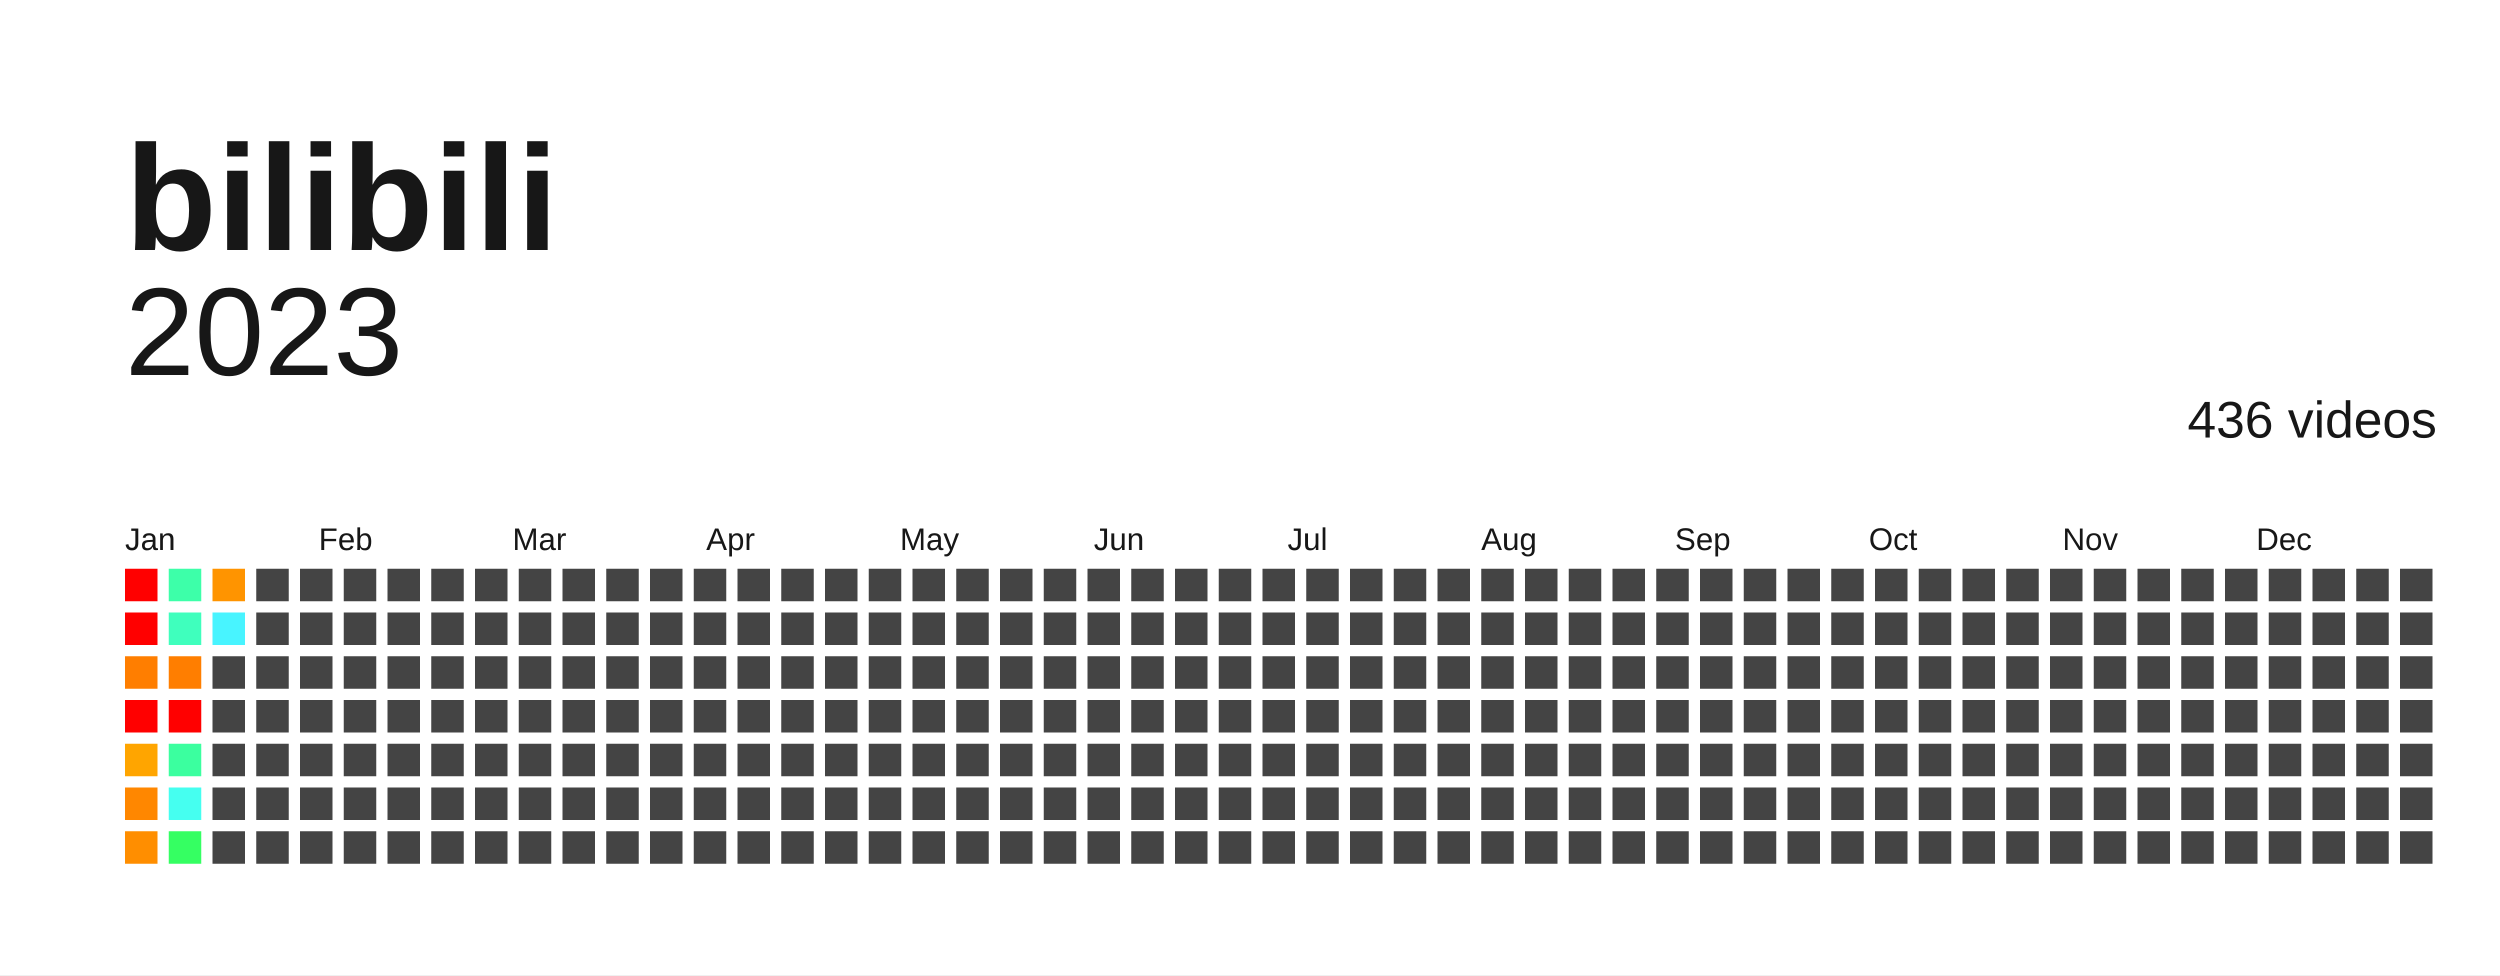
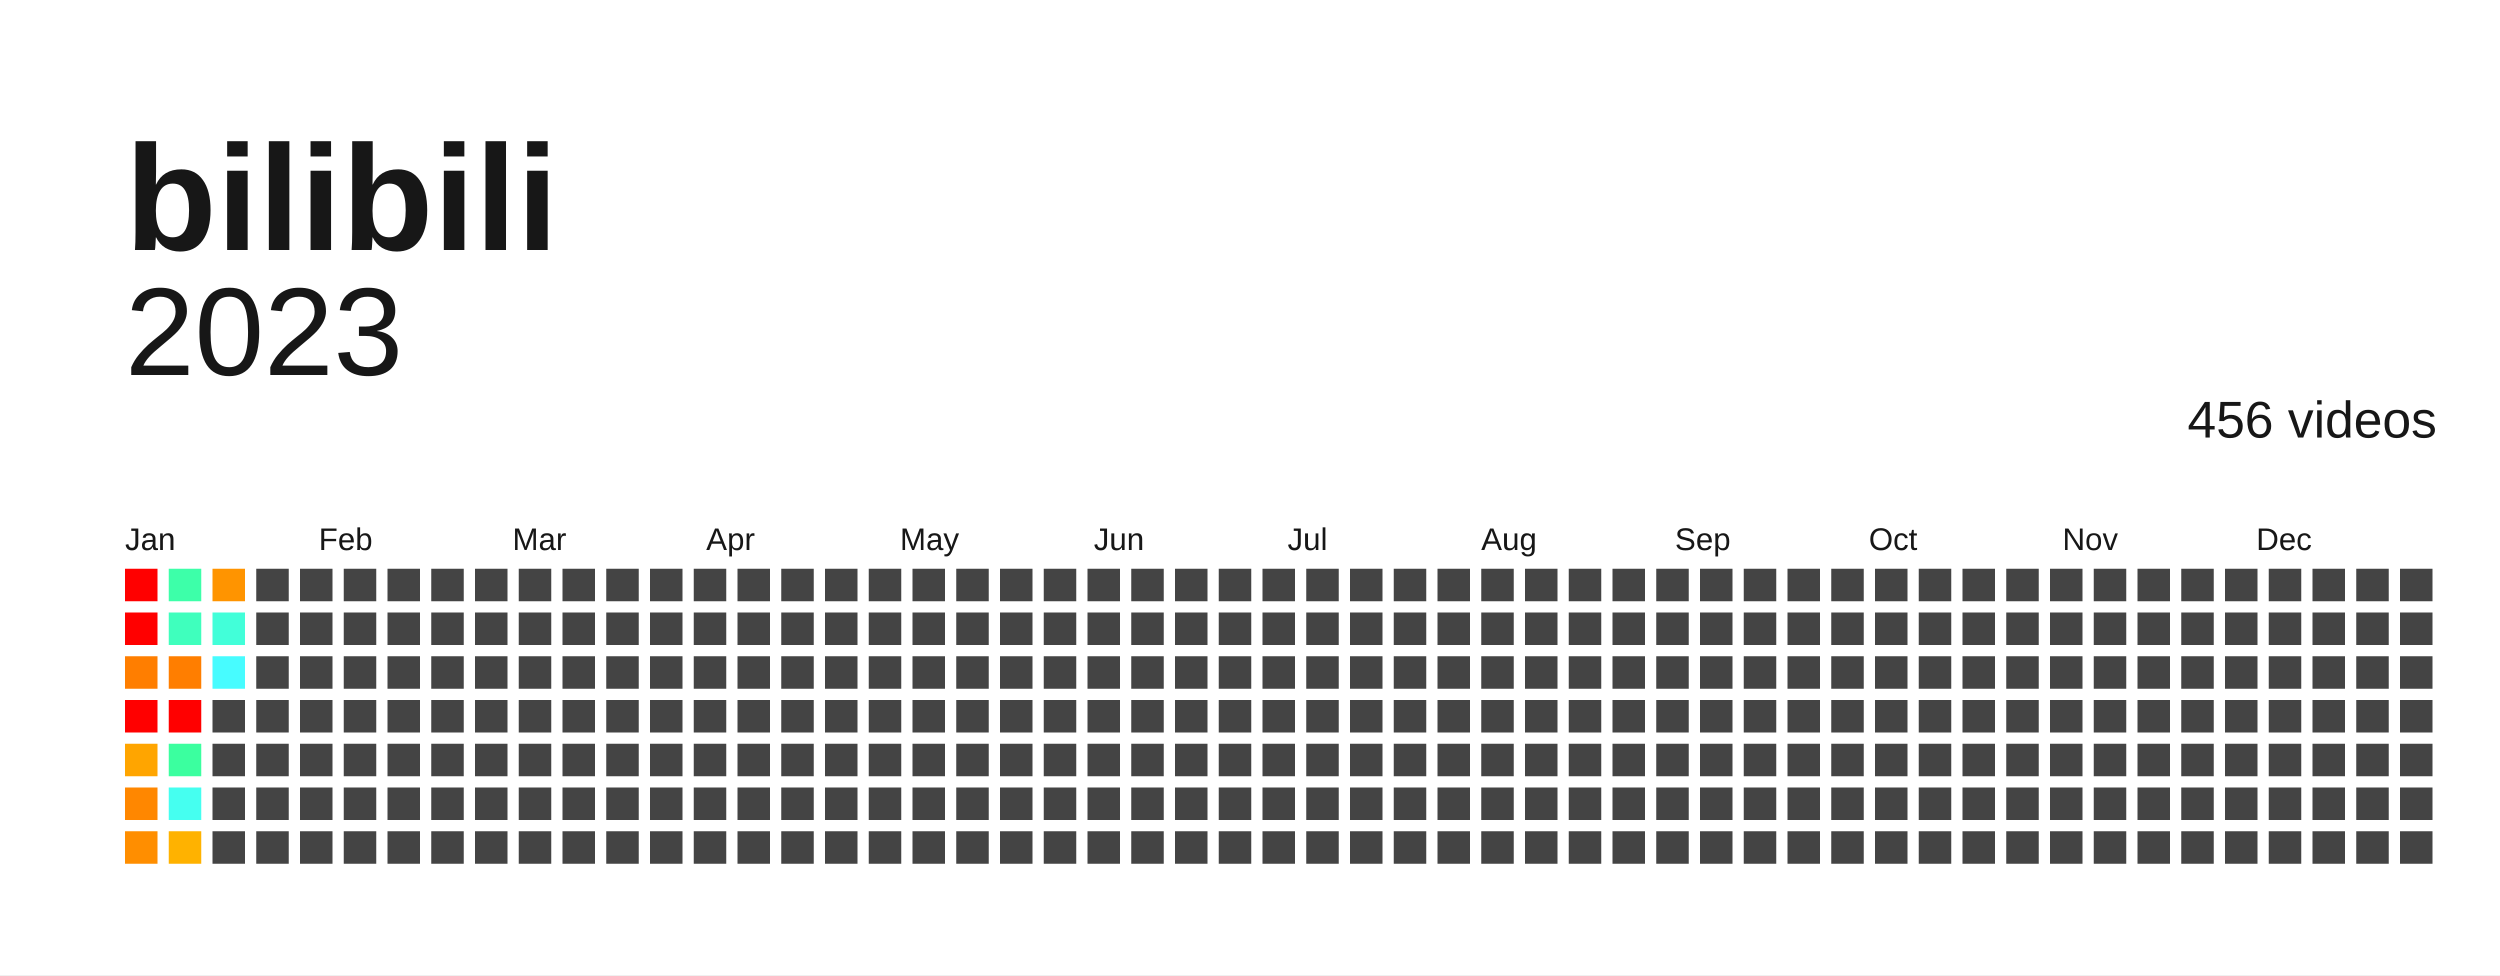
<svg xmlns="http://www.w3.org/2000/svg" baseProfile="full" height="78mm" version="1.1" viewBox="0,0,200,78" width="200mm">
  <defs />
  <rect fill="#FFFFFF" height="78" width="200" x="0" y="0" />
  <text fill="#171717" style="font-size:12px; font-family:Arial; font-weight:bold;" x="10" y="20">bilibili</text>
  <text alignment-baseline="hanging" fill="#171717" style="font-size:10.0px; font-family:Arial;" x="10" y="30">2023</text>
-   <text alignment-baseline="hanging" fill="#171717" style="font-size:4.125px; font-family:Arial;" x="175" y="35">436 videos</text>
+   <text alignment-baseline="hanging" fill="#171717" style="font-size:4.125px; font-family:Arial;" x="175" y="35">456 videos</text>
  <text fill="#171717" style="font-size:2.5px; font-family:Arial" x="10.0" y="44">Jan</text>
  <text fill="#171717" style="font-size:2.5px; font-family:Arial" x="25.5" y="44">Feb</text>
  <text fill="#171717" style="font-size:2.5px; font-family:Arial" x="41.0" y="44">Mar</text>
  <text fill="#171717" style="font-size:2.5px; font-family:Arial" x="56.5" y="44">Apr</text>
  <text fill="#171717" style="font-size:2.5px; font-family:Arial" x="72.0" y="44">May</text>
  <text fill="#171717" style="font-size:2.5px; font-family:Arial" x="87.5" y="44">Jun</text>
  <text fill="#171717" style="font-size:2.5px; font-family:Arial" x="103.0" y="44">Jul</text>
  <text fill="#171717" style="font-size:2.5px; font-family:Arial" x="118.5" y="44">Aug</text>
  <text fill="#171717" style="font-size:2.5px; font-family:Arial" x="134.0" y="44">Sep</text>
  <text fill="#171717" style="font-size:2.5px; font-family:Arial" x="149.5" y="44">Oct</text>
  <text fill="#171717" style="font-size:2.5px; font-family:Arial" x="165.0" y="44">Nov</text>
  <text fill="#171717" style="font-size:2.5px; font-family:Arial" x="180.5" y="44">Dec</text>
  <rect fill="red" height="2.6" width="2.6" x="10.0" y="45.5" />
  <rect fill="red" height="2.6" width="2.6" x="10.0" y="49.0" />
  <rect fill="#ff7e00" height="2.6" width="2.6" x="10.0" y="52.5" />
  <rect fill="red" height="2.6" width="2.6" x="10.0" y="56.0" />
  <rect fill="#ffa500" height="2.6" width="2.6" x="10.0" y="59.5" />
  <rect fill="#ff8700" height="2.6" width="2.6" x="10.0" y="63.0" />
  <rect fill="#ff8e00" height="2.6" width="2.6" x="10.0" y="66.5" />
  <rect fill="#3dffa9" height="2.6" width="2.6" x="13.5" y="45.5" />
  <rect fill="#3fffbd" height="2.6" width="2.6" x="13.5" y="49.0" />
  <rect fill="#ff7e00" height="2.6" width="2.6" x="13.5" y="52.5" />
  <rect fill="red" height="2.6" width="2.6" x="13.5" y="56.0" />
  <rect fill="#3bff9f" height="2.6" width="2.6" x="13.5" y="59.5" />
  <rect fill="#45fff0" height="2.6" width="2.6" x="13.5" y="63.0" />
-   <rect fill="#35ff62" height="2.6" width="2.6" x="13.5" y="66.5" />
+   <rect fill="#ffb200" height="2.6" width="2.6" x="13.5" y="66.5" />
  <rect fill="#ff9400" height="2.6" width="2.6" x="17.0" y="45.5" />
-   <rect fill="#48f4ff" height="2.6" width="2.6" x="17.0" y="49.0" />
-   <rect fill="#444444" height="2.6" width="2.6" x="17.0" y="52.5" />
+   <rect fill="#42ffd9" height="2.6" width="2.6" x="17.0" y="49.0" />
+   <rect fill="#47fcff" height="2.6" width="2.6" x="17.0" y="52.5" />
  <rect fill="#444444" height="2.6" width="2.6" x="17.0" y="56.0" />
  <rect fill="#444444" height="2.6" width="2.6" x="17.0" y="59.5" />
  <rect fill="#444444" height="2.6" width="2.6" x="17.0" y="63.0" />
  <rect fill="#444444" height="2.6" width="2.6" x="17.0" y="66.5" />
  <rect fill="#444444" height="2.6" width="2.6" x="20.5" y="45.5" />
  <rect fill="#444444" height="2.6" width="2.6" x="20.5" y="49.0" />
  <rect fill="#444444" height="2.6" width="2.6" x="20.5" y="52.5" />
  <rect fill="#444444" height="2.6" width="2.6" x="20.5" y="56.0" />
  <rect fill="#444444" height="2.6" width="2.6" x="20.5" y="59.5" />
  <rect fill="#444444" height="2.6" width="2.6" x="20.5" y="63.0" />
  <rect fill="#444444" height="2.6" width="2.6" x="20.5" y="66.5" />
  <rect fill="#444444" height="2.6" width="2.6" x="24.0" y="45.5" />
  <rect fill="#444444" height="2.6" width="2.6" x="24.0" y="49.0" />
  <rect fill="#444444" height="2.6" width="2.6" x="24.0" y="52.5" />
  <rect fill="#444444" height="2.6" width="2.6" x="24.0" y="56.0" />
  <rect fill="#444444" height="2.6" width="2.6" x="24.0" y="59.5" />
  <rect fill="#444444" height="2.6" width="2.6" x="24.0" y="63.0" />
  <rect fill="#444444" height="2.6" width="2.6" x="24.0" y="66.5" />
  <rect fill="#444444" height="2.6" width="2.6" x="27.5" y="45.5" />
  <rect fill="#444444" height="2.6" width="2.6" x="27.5" y="49.0" />
  <rect fill="#444444" height="2.6" width="2.6" x="27.5" y="52.5" />
  <rect fill="#444444" height="2.6" width="2.6" x="27.5" y="56.0" />
  <rect fill="#444444" height="2.6" width="2.6" x="27.5" y="59.5" />
  <rect fill="#444444" height="2.6" width="2.6" x="27.5" y="63.0" />
  <rect fill="#444444" height="2.6" width="2.6" x="27.5" y="66.5" />
  <rect fill="#444444" height="2.6" width="2.6" x="31.0" y="45.5" />
  <rect fill="#444444" height="2.6" width="2.6" x="31.0" y="49.0" />
  <rect fill="#444444" height="2.6" width="2.6" x="31.0" y="52.5" />
  <rect fill="#444444" height="2.6" width="2.6" x="31.0" y="56.0" />
  <rect fill="#444444" height="2.6" width="2.6" x="31.0" y="59.5" />
  <rect fill="#444444" height="2.6" width="2.6" x="31.0" y="63.0" />
  <rect fill="#444444" height="2.6" width="2.6" x="31.0" y="66.5" />
  <rect fill="#444444" height="2.6" width="2.6" x="34.5" y="45.5" />
  <rect fill="#444444" height="2.6" width="2.6" x="34.5" y="49.0" />
  <rect fill="#444444" height="2.6" width="2.6" x="34.5" y="52.5" />
  <rect fill="#444444" height="2.6" width="2.6" x="34.5" y="56.0" />
  <rect fill="#444444" height="2.6" width="2.6" x="34.5" y="59.5" />
  <rect fill="#444444" height="2.6" width="2.6" x="34.5" y="63.0" />
  <rect fill="#444444" height="2.6" width="2.6" x="34.5" y="66.5" />
  <rect fill="#444444" height="2.6" width="2.6" x="38.0" y="45.5" />
  <rect fill="#444444" height="2.6" width="2.6" x="38.0" y="49.0" />
  <rect fill="#444444" height="2.6" width="2.6" x="38.0" y="52.5" />
  <rect fill="#444444" height="2.6" width="2.6" x="38.0" y="56.0" />
  <rect fill="#444444" height="2.6" width="2.6" x="38.0" y="59.5" />
  <rect fill="#444444" height="2.6" width="2.6" x="38.0" y="63.0" />
  <rect fill="#444444" height="2.6" width="2.6" x="38.0" y="66.5" />
  <rect fill="#444444" height="2.6" width="2.6" x="41.5" y="45.5" />
  <rect fill="#444444" height="2.6" width="2.6" x="41.5" y="49.0" />
  <rect fill="#444444" height="2.6" width="2.6" x="41.5" y="52.5" />
  <rect fill="#444444" height="2.6" width="2.6" x="41.5" y="56.0" />
  <rect fill="#444444" height="2.6" width="2.6" x="41.5" y="59.5" />
  <rect fill="#444444" height="2.6" width="2.6" x="41.5" y="63.0" />
  <rect fill="#444444" height="2.6" width="2.6" x="41.5" y="66.5" />
  <rect fill="#444444" height="2.6" width="2.6" x="45.0" y="45.5" />
  <rect fill="#444444" height="2.6" width="2.6" x="45.0" y="49.0" />
  <rect fill="#444444" height="2.6" width="2.6" x="45.0" y="52.5" />
  <rect fill="#444444" height="2.6" width="2.6" x="45.0" y="56.0" />
  <rect fill="#444444" height="2.6" width="2.6" x="45.0" y="59.5" />
  <rect fill="#444444" height="2.6" width="2.6" x="45.0" y="63.0" />
  <rect fill="#444444" height="2.6" width="2.6" x="45.0" y="66.5" />
  <rect fill="#444444" height="2.6" width="2.6" x="48.5" y="45.5" />
  <rect fill="#444444" height="2.6" width="2.6" x="48.5" y="49.0" />
  <rect fill="#444444" height="2.6" width="2.6" x="48.5" y="52.5" />
  <rect fill="#444444" height="2.6" width="2.6" x="48.5" y="56.0" />
  <rect fill="#444444" height="2.6" width="2.6" x="48.5" y="59.5" />
  <rect fill="#444444" height="2.6" width="2.6" x="48.5" y="63.0" />
  <rect fill="#444444" height="2.6" width="2.6" x="48.5" y="66.5" />
  <rect fill="#444444" height="2.6" width="2.6" x="52.0" y="45.5" />
  <rect fill="#444444" height="2.6" width="2.6" x="52.0" y="49.0" />
  <rect fill="#444444" height="2.6" width="2.6" x="52.0" y="52.5" />
  <rect fill="#444444" height="2.6" width="2.6" x="52.0" y="56.0" />
  <rect fill="#444444" height="2.6" width="2.6" x="52.0" y="59.5" />
  <rect fill="#444444" height="2.6" width="2.6" x="52.0" y="63.0" />
  <rect fill="#444444" height="2.6" width="2.6" x="52.0" y="66.5" />
  <rect fill="#444444" height="2.6" width="2.6" x="55.5" y="45.5" />
  <rect fill="#444444" height="2.6" width="2.6" x="55.5" y="49.0" />
  <rect fill="#444444" height="2.6" width="2.6" x="55.5" y="52.5" />
  <rect fill="#444444" height="2.6" width="2.6" x="55.5" y="56.0" />
  <rect fill="#444444" height="2.6" width="2.6" x="55.5" y="59.5" />
  <rect fill="#444444" height="2.6" width="2.6" x="55.5" y="63.0" />
  <rect fill="#444444" height="2.6" width="2.6" x="55.5" y="66.5" />
  <rect fill="#444444" height="2.6" width="2.6" x="59.0" y="45.5" />
  <rect fill="#444444" height="2.6" width="2.6" x="59.0" y="49.0" />
  <rect fill="#444444" height="2.6" width="2.6" x="59.0" y="52.5" />
  <rect fill="#444444" height="2.6" width="2.6" x="59.0" y="56.0" />
  <rect fill="#444444" height="2.6" width="2.6" x="59.0" y="59.5" />
  <rect fill="#444444" height="2.6" width="2.6" x="59.0" y="63.0" />
  <rect fill="#444444" height="2.6" width="2.6" x="59.0" y="66.5" />
  <rect fill="#444444" height="2.6" width="2.6" x="62.5" y="45.5" />
  <rect fill="#444444" height="2.6" width="2.6" x="62.5" y="49.0" />
  <rect fill="#444444" height="2.6" width="2.6" x="62.5" y="52.5" />
  <rect fill="#444444" height="2.6" width="2.6" x="62.5" y="56.0" />
  <rect fill="#444444" height="2.6" width="2.6" x="62.5" y="59.5" />
  <rect fill="#444444" height="2.6" width="2.6" x="62.5" y="63.0" />
  <rect fill="#444444" height="2.6" width="2.6" x="62.5" y="66.5" />
  <rect fill="#444444" height="2.6" width="2.6" x="66.0" y="45.5" />
  <rect fill="#444444" height="2.6" width="2.6" x="66.0" y="49.0" />
  <rect fill="#444444" height="2.6" width="2.6" x="66.0" y="52.5" />
  <rect fill="#444444" height="2.6" width="2.6" x="66.0" y="56.0" />
  <rect fill="#444444" height="2.6" width="2.6" x="66.0" y="59.5" />
  <rect fill="#444444" height="2.6" width="2.6" x="66.0" y="63.0" />
  <rect fill="#444444" height="2.6" width="2.6" x="66.0" y="66.5" />
  <rect fill="#444444" height="2.6" width="2.6" x="69.5" y="45.5" />
  <rect fill="#444444" height="2.6" width="2.6" x="69.5" y="49.0" />
  <rect fill="#444444" height="2.6" width="2.6" x="69.5" y="52.5" />
  <rect fill="#444444" height="2.6" width="2.6" x="69.5" y="56.0" />
  <rect fill="#444444" height="2.6" width="2.6" x="69.5" y="59.5" />
  <rect fill="#444444" height="2.6" width="2.6" x="69.5" y="63.0" />
  <rect fill="#444444" height="2.6" width="2.6" x="69.5" y="66.5" />
  <rect fill="#444444" height="2.6" width="2.6" x="73.0" y="45.5" />
  <rect fill="#444444" height="2.6" width="2.6" x="73.0" y="49.0" />
  <rect fill="#444444" height="2.6" width="2.6" x="73.0" y="52.5" />
  <rect fill="#444444" height="2.6" width="2.6" x="73.0" y="56.0" />
  <rect fill="#444444" height="2.6" width="2.6" x="73.0" y="59.5" />
  <rect fill="#444444" height="2.6" width="2.6" x="73.0" y="63.0" />
  <rect fill="#444444" height="2.6" width="2.6" x="73.0" y="66.5" />
  <rect fill="#444444" height="2.6" width="2.6" x="76.5" y="45.5" />
  <rect fill="#444444" height="2.6" width="2.6" x="76.5" y="49.0" />
  <rect fill="#444444" height="2.6" width="2.6" x="76.5" y="52.5" />
  <rect fill="#444444" height="2.6" width="2.6" x="76.5" y="56.0" />
  <rect fill="#444444" height="2.6" width="2.6" x="76.5" y="59.5" />
  <rect fill="#444444" height="2.6" width="2.6" x="76.5" y="63.0" />
  <rect fill="#444444" height="2.6" width="2.6" x="76.5" y="66.5" />
  <rect fill="#444444" height="2.6" width="2.6" x="80.0" y="45.5" />
  <rect fill="#444444" height="2.6" width="2.6" x="80.0" y="49.0" />
  <rect fill="#444444" height="2.6" width="2.6" x="80.0" y="52.5" />
  <rect fill="#444444" height="2.6" width="2.6" x="80.0" y="56.0" />
  <rect fill="#444444" height="2.6" width="2.6" x="80.0" y="59.5" />
  <rect fill="#444444" height="2.6" width="2.6" x="80.0" y="63.0" />
  <rect fill="#444444" height="2.6" width="2.6" x="80.0" y="66.5" />
  <rect fill="#444444" height="2.6" width="2.6" x="83.5" y="45.5" />
  <rect fill="#444444" height="2.6" width="2.6" x="83.5" y="49.0" />
  <rect fill="#444444" height="2.6" width="2.6" x="83.5" y="52.5" />
  <rect fill="#444444" height="2.6" width="2.6" x="83.5" y="56.0" />
  <rect fill="#444444" height="2.6" width="2.6" x="83.5" y="59.5" />
  <rect fill="#444444" height="2.6" width="2.6" x="83.5" y="63.0" />
  <rect fill="#444444" height="2.6" width="2.6" x="83.5" y="66.5" />
  <rect fill="#444444" height="2.6" width="2.6" x="87.0" y="45.5" />
  <rect fill="#444444" height="2.6" width="2.6" x="87.0" y="49.0" />
  <rect fill="#444444" height="2.6" width="2.6" x="87.0" y="52.5" />
  <rect fill="#444444" height="2.6" width="2.6" x="87.0" y="56.0" />
  <rect fill="#444444" height="2.6" width="2.6" x="87.0" y="59.5" />
  <rect fill="#444444" height="2.6" width="2.6" x="87.0" y="63.0" />
  <rect fill="#444444" height="2.6" width="2.6" x="87.0" y="66.5" />
  <rect fill="#444444" height="2.6" width="2.6" x="90.5" y="45.5" />
  <rect fill="#444444" height="2.6" width="2.6" x="90.5" y="49.0" />
  <rect fill="#444444" height="2.6" width="2.6" x="90.5" y="52.5" />
  <rect fill="#444444" height="2.6" width="2.6" x="90.5" y="56.0" />
  <rect fill="#444444" height="2.6" width="2.6" x="90.5" y="59.5" />
  <rect fill="#444444" height="2.6" width="2.6" x="90.5" y="63.0" />
  <rect fill="#444444" height="2.6" width="2.6" x="90.5" y="66.5" />
  <rect fill="#444444" height="2.6" width="2.6" x="94.0" y="45.5" />
  <rect fill="#444444" height="2.6" width="2.6" x="94.0" y="49.0" />
  <rect fill="#444444" height="2.6" width="2.6" x="94.0" y="52.5" />
  <rect fill="#444444" height="2.6" width="2.6" x="94.0" y="56.0" />
  <rect fill="#444444" height="2.6" width="2.6" x="94.0" y="59.5" />
  <rect fill="#444444" height="2.6" width="2.6" x="94.0" y="63.0" />
  <rect fill="#444444" height="2.6" width="2.6" x="94.0" y="66.5" />
  <rect fill="#444444" height="2.6" width="2.6" x="97.5" y="45.5" />
  <rect fill="#444444" height="2.6" width="2.6" x="97.5" y="49.0" />
  <rect fill="#444444" height="2.6" width="2.6" x="97.5" y="52.5" />
  <rect fill="#444444" height="2.6" width="2.6" x="97.5" y="56.0" />
  <rect fill="#444444" height="2.6" width="2.6" x="97.5" y="59.5" />
  <rect fill="#444444" height="2.6" width="2.6" x="97.5" y="63.0" />
  <rect fill="#444444" height="2.6" width="2.6" x="97.5" y="66.5" />
  <rect fill="#444444" height="2.6" width="2.6" x="101.0" y="45.5" />
  <rect fill="#444444" height="2.6" width="2.6" x="101.0" y="49.0" />
  <rect fill="#444444" height="2.6" width="2.6" x="101.0" y="52.5" />
  <rect fill="#444444" height="2.6" width="2.6" x="101.0" y="56.0" />
  <rect fill="#444444" height="2.6" width="2.6" x="101.0" y="59.5" />
  <rect fill="#444444" height="2.6" width="2.6" x="101.0" y="63.0" />
  <rect fill="#444444" height="2.6" width="2.6" x="101.0" y="66.5" />
  <rect fill="#444444" height="2.6" width="2.6" x="104.5" y="45.5" />
  <rect fill="#444444" height="2.6" width="2.6" x="104.5" y="49.0" />
  <rect fill="#444444" height="2.6" width="2.6" x="104.5" y="52.5" />
  <rect fill="#444444" height="2.6" width="2.6" x="104.5" y="56.0" />
  <rect fill="#444444" height="2.6" width="2.6" x="104.5" y="59.5" />
  <rect fill="#444444" height="2.6" width="2.6" x="104.5" y="63.0" />
  <rect fill="#444444" height="2.6" width="2.6" x="104.5" y="66.5" />
  <rect fill="#444444" height="2.6" width="2.6" x="108.0" y="45.5" />
  <rect fill="#444444" height="2.6" width="2.6" x="108.0" y="49.0" />
  <rect fill="#444444" height="2.6" width="2.6" x="108.0" y="52.5" />
  <rect fill="#444444" height="2.6" width="2.6" x="108.0" y="56.0" />
  <rect fill="#444444" height="2.6" width="2.6" x="108.0" y="59.5" />
  <rect fill="#444444" height="2.6" width="2.6" x="108.0" y="63.0" />
  <rect fill="#444444" height="2.6" width="2.6" x="108.0" y="66.5" />
  <rect fill="#444444" height="2.6" width="2.6" x="111.5" y="45.5" />
  <rect fill="#444444" height="2.6" width="2.6" x="111.5" y="49.0" />
  <rect fill="#444444" height="2.6" width="2.6" x="111.5" y="52.5" />
  <rect fill="#444444" height="2.6" width="2.6" x="111.5" y="56.0" />
  <rect fill="#444444" height="2.6" width="2.6" x="111.5" y="59.5" />
  <rect fill="#444444" height="2.6" width="2.6" x="111.5" y="63.0" />
  <rect fill="#444444" height="2.6" width="2.6" x="111.5" y="66.5" />
  <rect fill="#444444" height="2.6" width="2.6" x="115.0" y="45.5" />
  <rect fill="#444444" height="2.6" width="2.6" x="115.0" y="49.0" />
  <rect fill="#444444" height="2.6" width="2.6" x="115.0" y="52.5" />
  <rect fill="#444444" height="2.6" width="2.6" x="115.0" y="56.0" />
  <rect fill="#444444" height="2.6" width="2.6" x="115.0" y="59.5" />
  <rect fill="#444444" height="2.6" width="2.6" x="115.0" y="63.0" />
  <rect fill="#444444" height="2.6" width="2.6" x="115.0" y="66.5" />
  <rect fill="#444444" height="2.6" width="2.6" x="118.5" y="45.5" />
  <rect fill="#444444" height="2.6" width="2.6" x="118.5" y="49.0" />
  <rect fill="#444444" height="2.6" width="2.6" x="118.5" y="52.5" />
  <rect fill="#444444" height="2.6" width="2.6" x="118.5" y="56.0" />
  <rect fill="#444444" height="2.6" width="2.6" x="118.5" y="59.5" />
  <rect fill="#444444" height="2.6" width="2.6" x="118.5" y="63.0" />
  <rect fill="#444444" height="2.6" width="2.6" x="118.5" y="66.5" />
  <rect fill="#444444" height="2.6" width="2.6" x="122.0" y="45.5" />
  <rect fill="#444444" height="2.6" width="2.6" x="122.0" y="49.0" />
  <rect fill="#444444" height="2.6" width="2.6" x="122.0" y="52.5" />
  <rect fill="#444444" height="2.6" width="2.6" x="122.0" y="56.0" />
  <rect fill="#444444" height="2.6" width="2.6" x="122.0" y="59.5" />
  <rect fill="#444444" height="2.6" width="2.6" x="122.0" y="63.0" />
  <rect fill="#444444" height="2.6" width="2.6" x="122.0" y="66.5" />
  <rect fill="#444444" height="2.6" width="2.6" x="125.5" y="45.5" />
  <rect fill="#444444" height="2.6" width="2.6" x="125.5" y="49.0" />
  <rect fill="#444444" height="2.6" width="2.6" x="125.5" y="52.5" />
  <rect fill="#444444" height="2.6" width="2.6" x="125.5" y="56.0" />
  <rect fill="#444444" height="2.6" width="2.6" x="125.5" y="59.5" />
  <rect fill="#444444" height="2.6" width="2.6" x="125.5" y="63.0" />
  <rect fill="#444444" height="2.6" width="2.6" x="125.5" y="66.5" />
  <rect fill="#444444" height="2.6" width="2.6" x="129.0" y="45.5" />
  <rect fill="#444444" height="2.6" width="2.6" x="129.0" y="49.0" />
  <rect fill="#444444" height="2.6" width="2.6" x="129.0" y="52.5" />
  <rect fill="#444444" height="2.6" width="2.6" x="129.0" y="56.0" />
  <rect fill="#444444" height="2.6" width="2.6" x="129.0" y="59.5" />
  <rect fill="#444444" height="2.6" width="2.6" x="129.0" y="63.0" />
  <rect fill="#444444" height="2.6" width="2.6" x="129.0" y="66.5" />
  <rect fill="#444444" height="2.6" width="2.6" x="132.5" y="45.5" />
  <rect fill="#444444" height="2.6" width="2.6" x="132.5" y="49.0" />
  <rect fill="#444444" height="2.6" width="2.6" x="132.5" y="52.5" />
  <rect fill="#444444" height="2.6" width="2.6" x="132.5" y="56.0" />
  <rect fill="#444444" height="2.6" width="2.6" x="132.5" y="59.5" />
  <rect fill="#444444" height="2.6" width="2.6" x="132.5" y="63.0" />
  <rect fill="#444444" height="2.6" width="2.6" x="132.5" y="66.5" />
  <rect fill="#444444" height="2.6" width="2.6" x="136.0" y="45.5" />
  <rect fill="#444444" height="2.6" width="2.6" x="136.0" y="49.0" />
  <rect fill="#444444" height="2.6" width="2.6" x="136.0" y="52.5" />
  <rect fill="#444444" height="2.6" width="2.6" x="136.0" y="56.0" />
  <rect fill="#444444" height="2.6" width="2.6" x="136.0" y="59.5" />
  <rect fill="#444444" height="2.6" width="2.6" x="136.0" y="63.0" />
  <rect fill="#444444" height="2.6" width="2.6" x="136.0" y="66.5" />
  <rect fill="#444444" height="2.6" width="2.6" x="139.5" y="45.5" />
  <rect fill="#444444" height="2.6" width="2.6" x="139.5" y="49.0" />
  <rect fill="#444444" height="2.6" width="2.6" x="139.5" y="52.5" />
  <rect fill="#444444" height="2.6" width="2.6" x="139.5" y="56.0" />
  <rect fill="#444444" height="2.6" width="2.6" x="139.5" y="59.5" />
  <rect fill="#444444" height="2.6" width="2.6" x="139.5" y="63.0" />
  <rect fill="#444444" height="2.6" width="2.6" x="139.5" y="66.5" />
  <rect fill="#444444" height="2.6" width="2.6" x="143.0" y="45.5" />
  <rect fill="#444444" height="2.6" width="2.6" x="143.0" y="49.0" />
  <rect fill="#444444" height="2.6" width="2.6" x="143.0" y="52.5" />
  <rect fill="#444444" height="2.6" width="2.6" x="143.0" y="56.0" />
  <rect fill="#444444" height="2.6" width="2.6" x="143.0" y="59.5" />
  <rect fill="#444444" height="2.6" width="2.6" x="143.0" y="63.0" />
  <rect fill="#444444" height="2.6" width="2.6" x="143.0" y="66.5" />
  <rect fill="#444444" height="2.6" width="2.6" x="146.5" y="45.5" />
  <rect fill="#444444" height="2.6" width="2.6" x="146.5" y="49.0" />
  <rect fill="#444444" height="2.6" width="2.6" x="146.5" y="52.5" />
  <rect fill="#444444" height="2.6" width="2.6" x="146.5" y="56.0" />
  <rect fill="#444444" height="2.6" width="2.6" x="146.5" y="59.5" />
  <rect fill="#444444" height="2.6" width="2.6" x="146.5" y="63.0" />
  <rect fill="#444444" height="2.6" width="2.6" x="146.5" y="66.5" />
  <rect fill="#444444" height="2.6" width="2.6" x="150.0" y="45.5" />
  <rect fill="#444444" height="2.6" width="2.6" x="150.0" y="49.0" />
  <rect fill="#444444" height="2.6" width="2.6" x="150.0" y="52.5" />
  <rect fill="#444444" height="2.6" width="2.6" x="150.0" y="56.0" />
  <rect fill="#444444" height="2.6" width="2.6" x="150.0" y="59.5" />
  <rect fill="#444444" height="2.6" width="2.6" x="150.0" y="63.0" />
  <rect fill="#444444" height="2.6" width="2.6" x="150.0" y="66.5" />
  <rect fill="#444444" height="2.6" width="2.6" x="153.5" y="45.5" />
  <rect fill="#444444" height="2.6" width="2.6" x="153.5" y="49.0" />
  <rect fill="#444444" height="2.6" width="2.6" x="153.5" y="52.5" />
  <rect fill="#444444" height="2.6" width="2.6" x="153.5" y="56.0" />
  <rect fill="#444444" height="2.6" width="2.6" x="153.5" y="59.5" />
  <rect fill="#444444" height="2.6" width="2.6" x="153.5" y="63.0" />
  <rect fill="#444444" height="2.6" width="2.6" x="153.5" y="66.5" />
  <rect fill="#444444" height="2.6" width="2.6" x="157.0" y="45.5" />
  <rect fill="#444444" height="2.6" width="2.6" x="157.0" y="49.0" />
  <rect fill="#444444" height="2.6" width="2.6" x="157.0" y="52.5" />
  <rect fill="#444444" height="2.6" width="2.6" x="157.0" y="56.0" />
  <rect fill="#444444" height="2.6" width="2.6" x="157.0" y="59.5" />
  <rect fill="#444444" height="2.6" width="2.6" x="157.0" y="63.0" />
  <rect fill="#444444" height="2.6" width="2.6" x="157.0" y="66.5" />
  <rect fill="#444444" height="2.6" width="2.6" x="160.5" y="45.5" />
  <rect fill="#444444" height="2.6" width="2.6" x="160.5" y="49.0" />
  <rect fill="#444444" height="2.6" width="2.6" x="160.5" y="52.5" />
  <rect fill="#444444" height="2.6" width="2.6" x="160.5" y="56.0" />
  <rect fill="#444444" height="2.6" width="2.6" x="160.5" y="59.5" />
  <rect fill="#444444" height="2.6" width="2.6" x="160.5" y="63.0" />
  <rect fill="#444444" height="2.6" width="2.6" x="160.5" y="66.5" />
  <rect fill="#444444" height="2.6" width="2.6" x="164.0" y="45.5" />
  <rect fill="#444444" height="2.6" width="2.6" x="164.0" y="49.0" />
  <rect fill="#444444" height="2.6" width="2.6" x="164.0" y="52.5" />
  <rect fill="#444444" height="2.6" width="2.6" x="164.0" y="56.0" />
  <rect fill="#444444" height="2.6" width="2.6" x="164.0" y="59.5" />
  <rect fill="#444444" height="2.6" width="2.6" x="164.0" y="63.0" />
  <rect fill="#444444" height="2.6" width="2.6" x="164.0" y="66.5" />
  <rect fill="#444444" height="2.6" width="2.6" x="167.5" y="45.5" />
  <rect fill="#444444" height="2.6" width="2.6" x="167.5" y="49.0" />
  <rect fill="#444444" height="2.6" width="2.6" x="167.5" y="52.5" />
  <rect fill="#444444" height="2.6" width="2.6" x="167.5" y="56.0" />
  <rect fill="#444444" height="2.6" width="2.6" x="167.5" y="59.5" />
  <rect fill="#444444" height="2.6" width="2.6" x="167.5" y="63.0" />
  <rect fill="#444444" height="2.6" width="2.6" x="167.5" y="66.5" />
  <rect fill="#444444" height="2.6" width="2.6" x="171.0" y="45.5" />
  <rect fill="#444444" height="2.6" width="2.6" x="171.0" y="49.0" />
  <rect fill="#444444" height="2.6" width="2.6" x="171.0" y="52.5" />
  <rect fill="#444444" height="2.6" width="2.6" x="171.0" y="56.0" />
  <rect fill="#444444" height="2.6" width="2.6" x="171.0" y="59.5" />
  <rect fill="#444444" height="2.6" width="2.6" x="171.0" y="63.0" />
  <rect fill="#444444" height="2.6" width="2.6" x="171.0" y="66.5" />
  <rect fill="#444444" height="2.6" width="2.6" x="174.5" y="45.5" />
  <rect fill="#444444" height="2.6" width="2.6" x="174.5" y="49.0" />
  <rect fill="#444444" height="2.6" width="2.6" x="174.5" y="52.5" />
  <rect fill="#444444" height="2.6" width="2.6" x="174.5" y="56.0" />
  <rect fill="#444444" height="2.6" width="2.6" x="174.5" y="59.5" />
  <rect fill="#444444" height="2.6" width="2.6" x="174.5" y="63.0" />
  <rect fill="#444444" height="2.6" width="2.6" x="174.5" y="66.5" />
  <rect fill="#444444" height="2.6" width="2.6" x="178.0" y="45.5" />
  <rect fill="#444444" height="2.6" width="2.6" x="178.0" y="49.0" />
  <rect fill="#444444" height="2.6" width="2.6" x="178.0" y="52.5" />
  <rect fill="#444444" height="2.6" width="2.6" x="178.0" y="56.0" />
  <rect fill="#444444" height="2.6" width="2.6" x="178.0" y="59.5" />
  <rect fill="#444444" height="2.6" width="2.6" x="178.0" y="63.0" />
  <rect fill="#444444" height="2.6" width="2.6" x="178.0" y="66.5" />
  <rect fill="#444444" height="2.6" width="2.6" x="181.5" y="45.5" />
  <rect fill="#444444" height="2.6" width="2.6" x="181.5" y="49.0" />
  <rect fill="#444444" height="2.6" width="2.6" x="181.5" y="52.5" />
  <rect fill="#444444" height="2.6" width="2.6" x="181.5" y="56.0" />
  <rect fill="#444444" height="2.6" width="2.6" x="181.5" y="59.5" />
  <rect fill="#444444" height="2.6" width="2.6" x="181.5" y="63.0" />
  <rect fill="#444444" height="2.6" width="2.6" x="181.5" y="66.5" />
  <rect fill="#444444" height="2.6" width="2.6" x="185.0" y="45.5" />
  <rect fill="#444444" height="2.6" width="2.6" x="185.0" y="49.0" />
  <rect fill="#444444" height="2.6" width="2.6" x="185.0" y="52.5" />
  <rect fill="#444444" height="2.6" width="2.6" x="185.0" y="56.0" />
  <rect fill="#444444" height="2.6" width="2.6" x="185.0" y="59.5" />
  <rect fill="#444444" height="2.6" width="2.6" x="185.0" y="63.0" />
  <rect fill="#444444" height="2.6" width="2.6" x="185.0" y="66.5" />
  <rect fill="#444444" height="2.6" width="2.6" x="188.5" y="45.5" />
  <rect fill="#444444" height="2.6" width="2.6" x="188.5" y="49.0" />
  <rect fill="#444444" height="2.6" width="2.6" x="188.5" y="52.5" />
  <rect fill="#444444" height="2.6" width="2.6" x="188.5" y="56.0" />
  <rect fill="#444444" height="2.6" width="2.6" x="188.5" y="59.5" />
  <rect fill="#444444" height="2.6" width="2.6" x="188.5" y="63.0" />
  <rect fill="#444444" height="2.6" width="2.6" x="188.5" y="66.5" />
  <rect fill="#444444" height="2.6" width="2.6" x="192.0" y="45.5" />
  <rect fill="#444444" height="2.6" width="2.6" x="192.0" y="49.0" />
  <rect fill="#444444" height="2.6" width="2.6" x="192.0" y="52.5" />
  <rect fill="#444444" height="2.6" width="2.6" x="192.0" y="56.0" />
  <rect fill="#444444" height="2.6" width="2.6" x="192.0" y="59.5" />
  <rect fill="#444444" height="2.6" width="2.6" x="192.0" y="63.0" />
  <rect fill="#444444" height="2.6" width="2.6" x="192.0" y="66.5" />
</svg>
